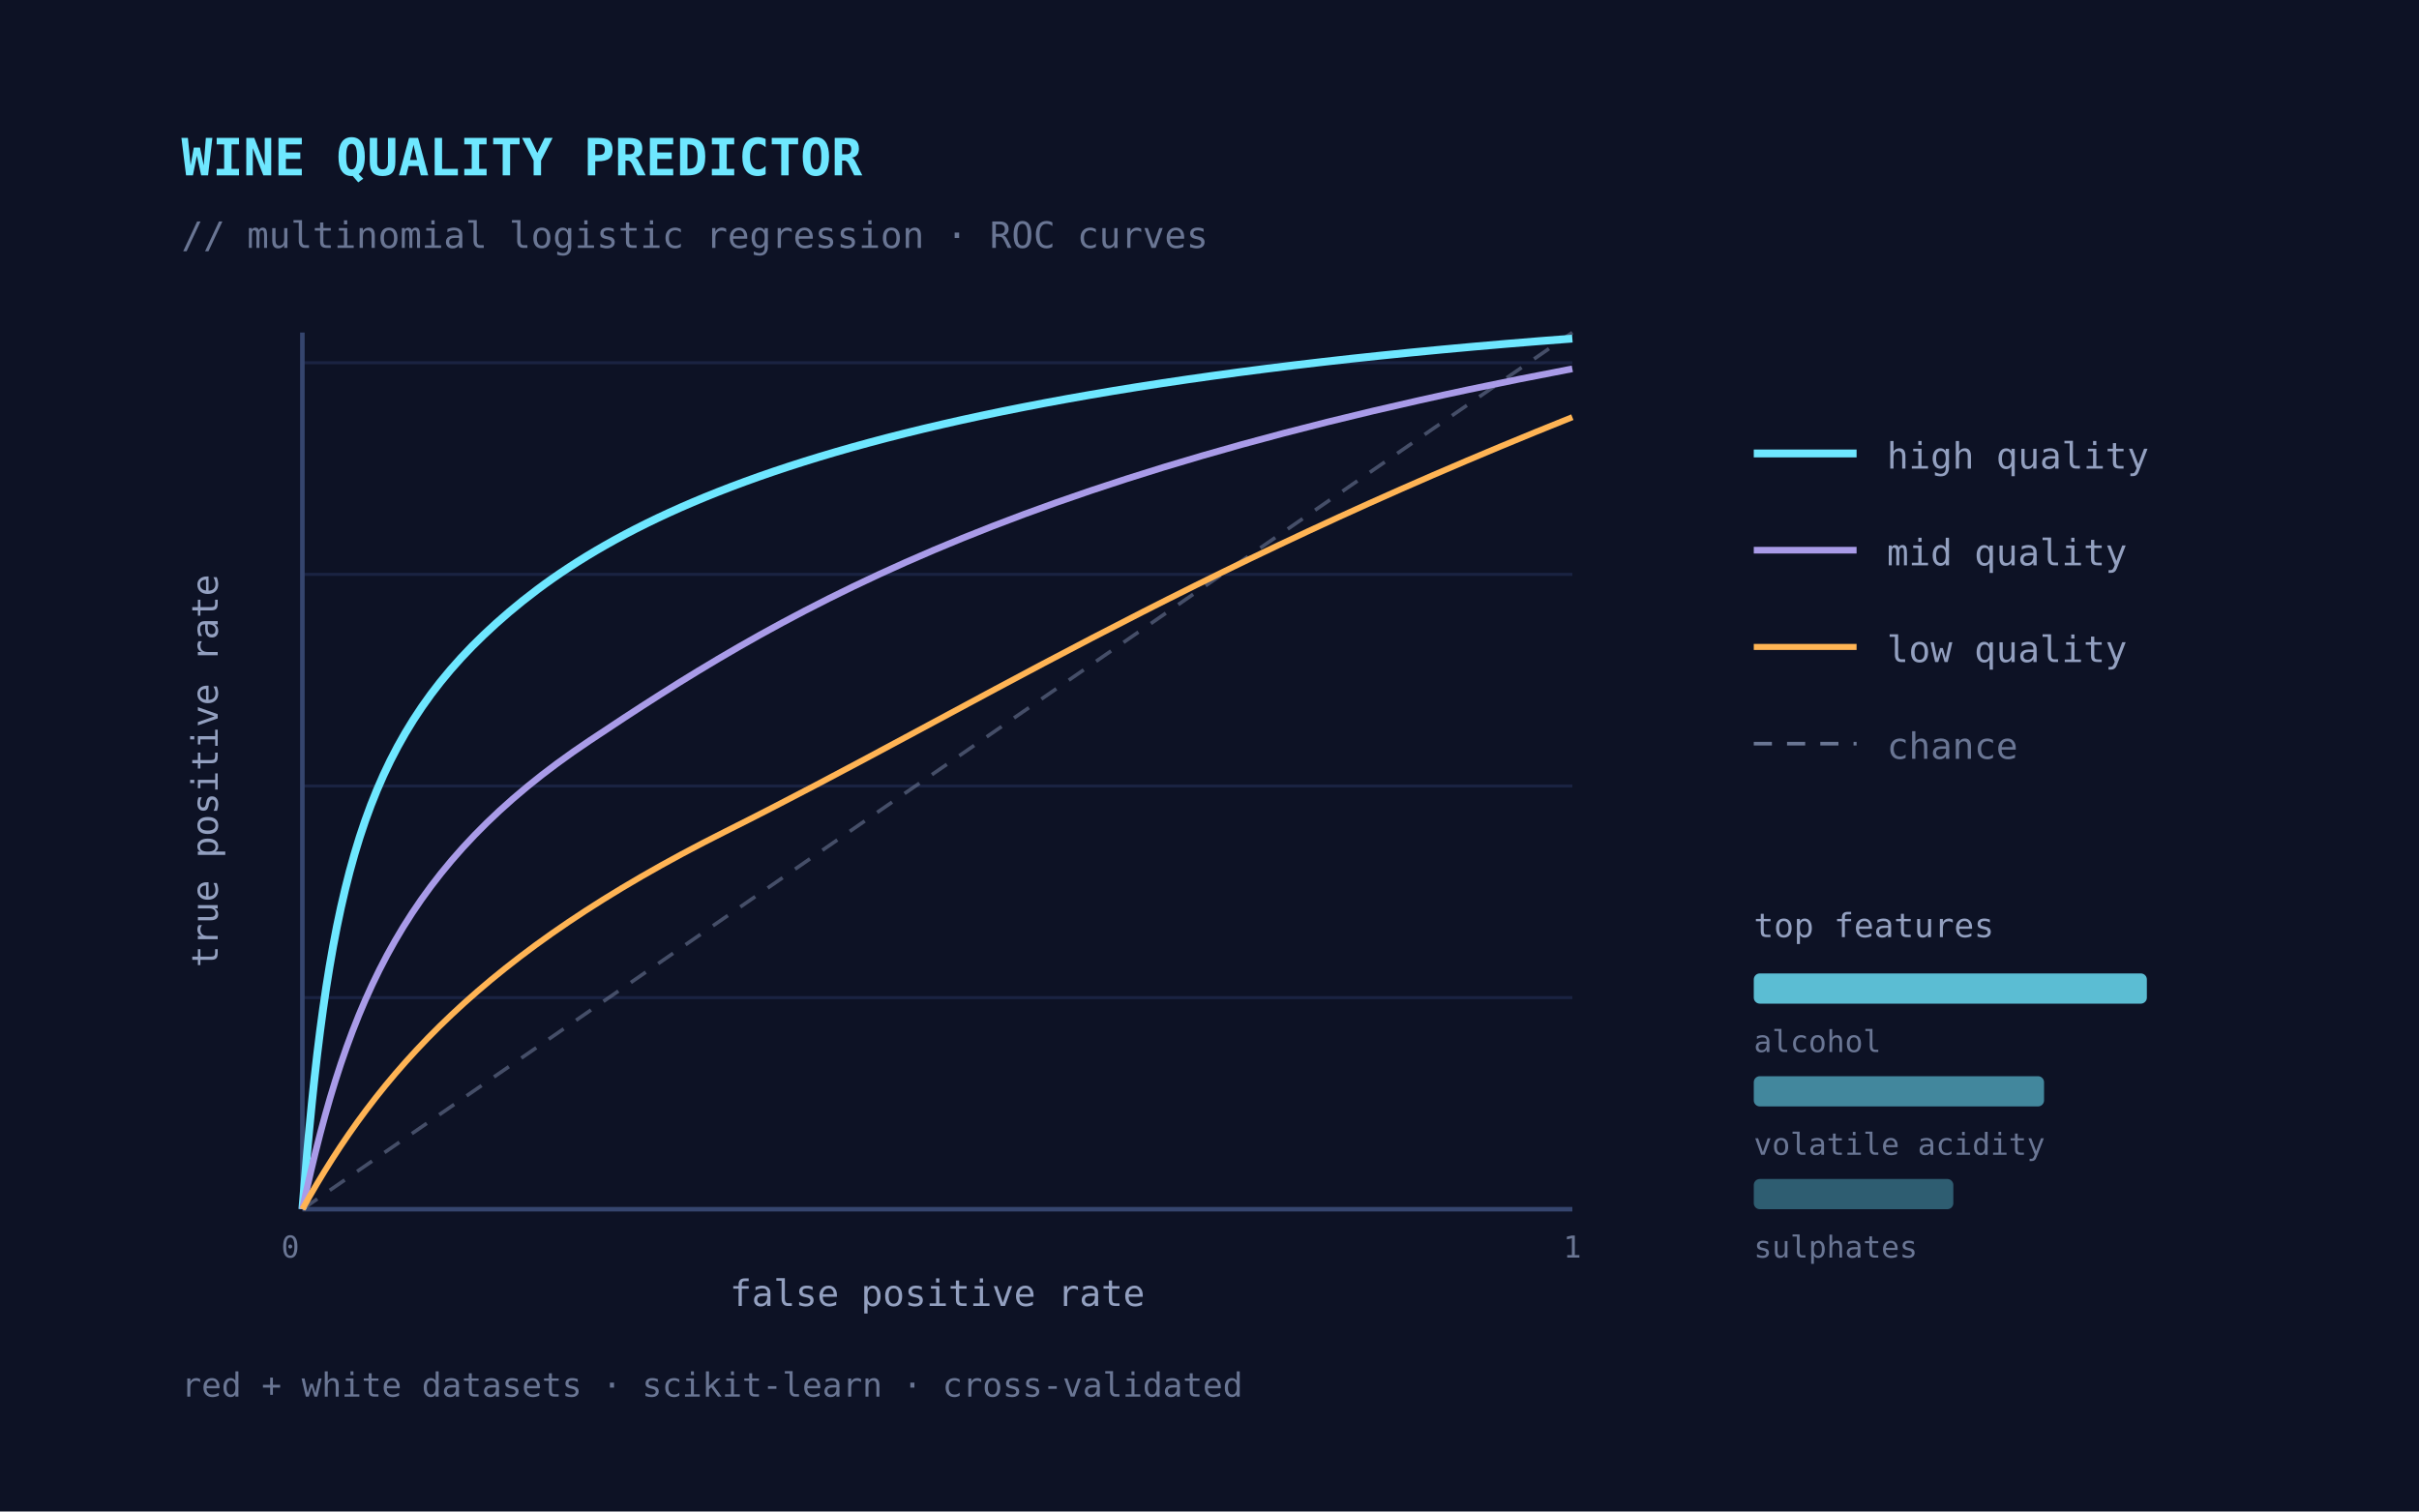
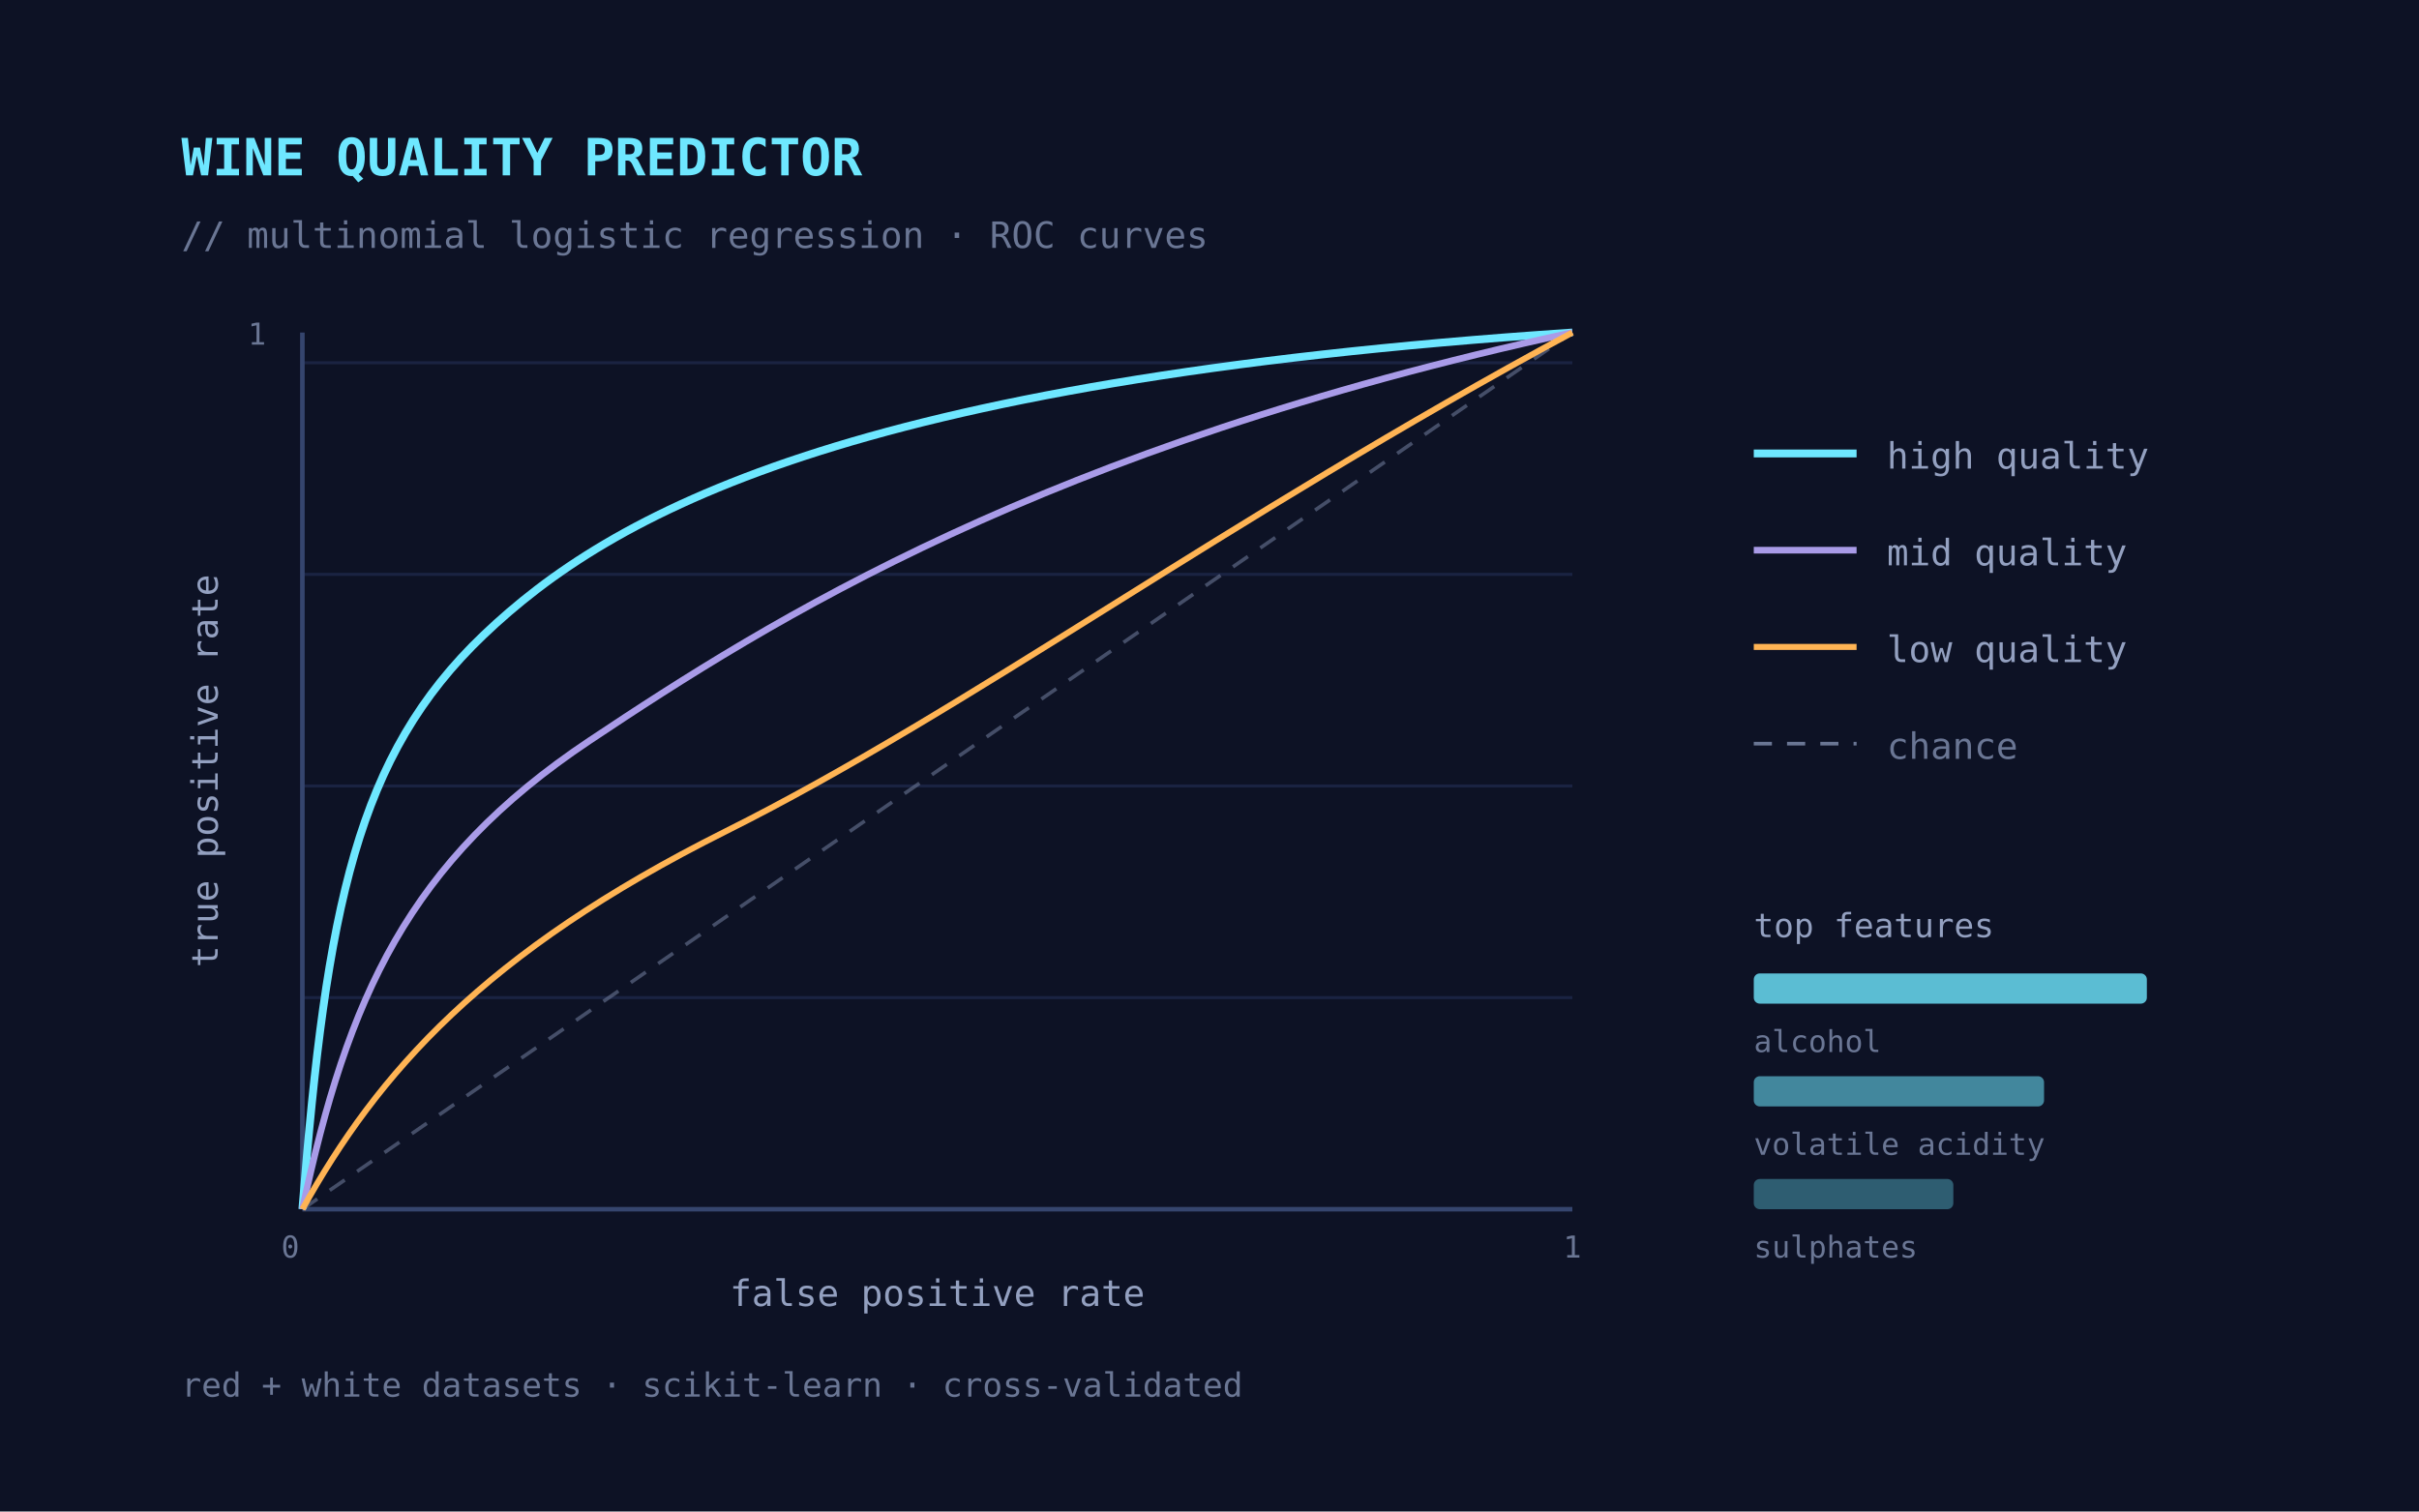
<svg xmlns="http://www.w3.org/2000/svg" viewBox="0 0 800 500" font-family="'IBM Plex Mono', Consolas, monospace">
  <rect width="800" height="500" fill="#0d1225" />
  <text x="60" y="58" fill="#6ee7ff" font-size="17" font-weight="600">WINE QUALITY PREDICTOR</text>
  <text x="60" y="82" fill="#6a7694" font-size="12">// multinomial logistic regression · ROC curves</text>
  <g stroke="#1a2342" stroke-width="1">
    <line x1="100" y1="120" x2="520" y2="120" />
    <line x1="100" y1="190" x2="520" y2="190" />
    <line x1="100" y1="260" x2="520" y2="260" />
    <line x1="100" y1="330" x2="520" y2="330" />
  </g>
  <g stroke="#35456e" stroke-width="1.5">
    <line x1="100" y1="110" x2="100" y2="400" />
    <line x1="100" y1="400" x2="520" y2="400" />
  </g>
  <line x1="100" y1="400" x2="520" y2="110" stroke="#6a7694" stroke-width="1.2" stroke-dasharray="6 5" opacity="0.6" />
-   <path d="M100 400 C 108 300, 118 250, 160 210 S 280 130, 520 112" fill="none" stroke="#6ee7ff" stroke-width="2.6" />
-   <path d="M100 400 C 115 330, 135 285, 195 245 S 330 158, 520 122" fill="none" stroke="#a99be8" stroke-width="2.2" />
-   <path d="M100 400 C 125 355, 160 315, 240 275 S 390 190, 520 138" fill="none" stroke="#ffb454" stroke-width="2" />
+   <path d="M100 400 C 108 300, 118 250, 160 210 S 280 126, 520 110" fill="none" stroke="#6ee7ff" stroke-width="2.6" />
+   <path d="M100 400 C 115 330, 135 285, 195 245 S 345 148, 520 110" fill="none" stroke="#a99be8" stroke-width="2.2" />
+   <path d="M100 400 C 125 355, 160 315, 240 275 S 405 172, 520 110" fill="none" stroke="#ffb454" stroke-width="2" />
  <text x="310" y="432" fill="#93a0c0" font-size="12" text-anchor="middle">false positive rate</text>
  <text x="72" y="255" fill="#93a0c0" font-size="12" text-anchor="middle" transform="rotate(-90 72 255)">true positive rate</text>
  <text x="96" y="416" fill="#6a7694" font-size="10" text-anchor="middle">0</text>
  <text x="520" y="416" fill="#6a7694" font-size="10" text-anchor="middle">1</text>
+   <text x="88" y="114" fill="#6a7694" font-size="10" text-anchor="end">1</text>
  <g font-size="12">
    <line x1="580" y1="150" x2="614" y2="150" stroke="#6ee7ff" stroke-width="2.6" />
    <text x="624" y="155" fill="#93a0c0">high quality</text>
    <line x1="580" y1="182" x2="614" y2="182" stroke="#a99be8" stroke-width="2.2" />
    <text x="624" y="187" fill="#93a0c0">mid quality</text>
    <line x1="580" y1="214" x2="614" y2="214" stroke="#ffb454" stroke-width="2" />
    <text x="624" y="219" fill="#93a0c0">low quality</text>
    <line x1="580" y1="246" x2="614" y2="246" stroke="#6a7694" stroke-width="1.2" stroke-dasharray="6 5" />
    <text x="624" y="251" fill="#6a7694">chance</text>
  </g>
  <text x="580" y="310" fill="#93a0c0" font-size="11">top features</text>
  <g font-size="10">
    <rect x="580" y="322" width="130" height="10" rx="2" fill="#6ee7ff" opacity="0.8" />
    <text x="580" y="348" fill="#6a7694">alcohol</text>
    <rect x="580" y="356" width="96" height="10" rx="2" fill="#6ee7ff" opacity="0.55" />
    <text x="580" y="382" fill="#6a7694">volatile acidity</text>
    <rect x="580" y="390" width="66" height="10" rx="2" fill="#6ee7ff" opacity="0.35" />
    <text x="580" y="416" fill="#6a7694">sulphates</text>
  </g>
  <text x="60" y="462" fill="#6a7694" font-size="11">red + white datasets · scikit-learn · cross-validated</text>
</svg>
